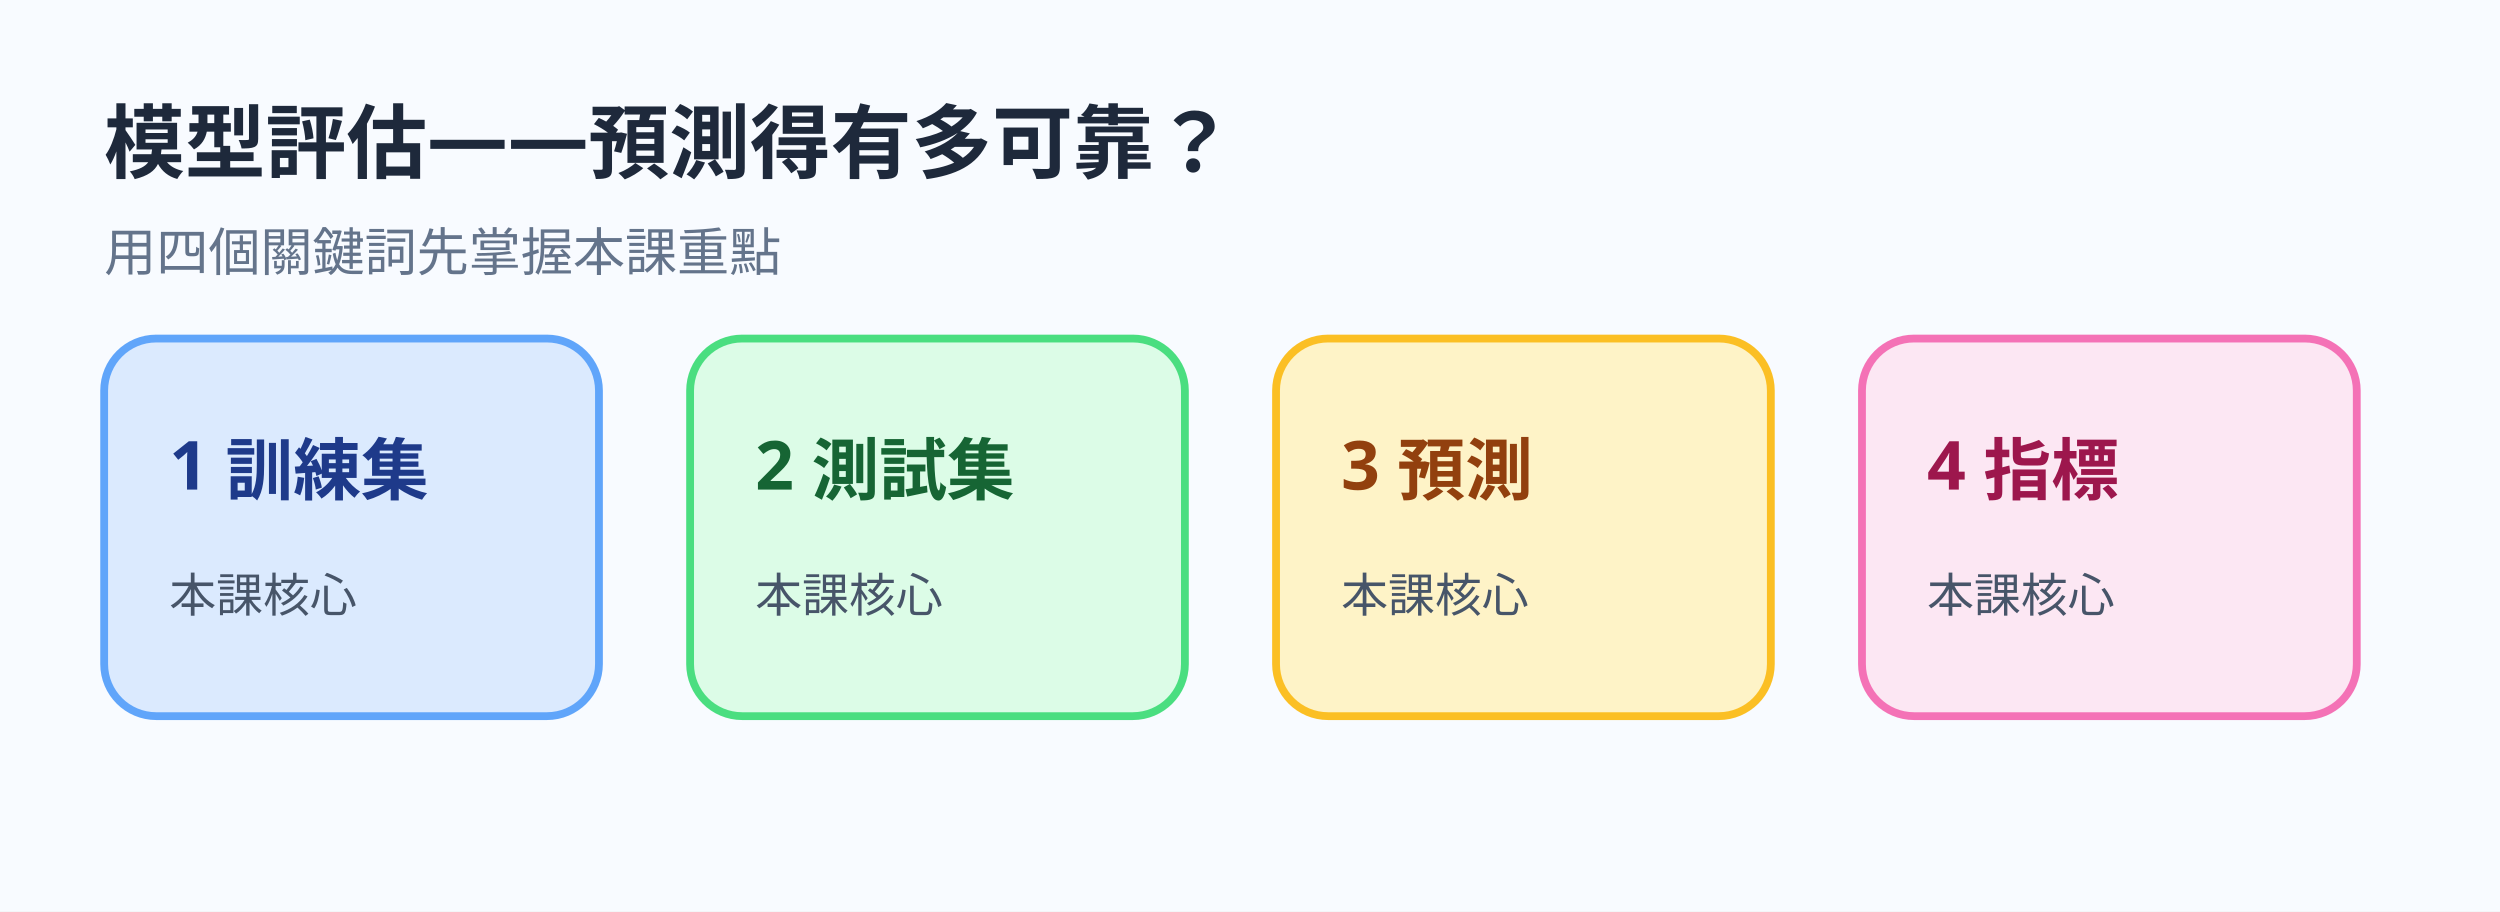
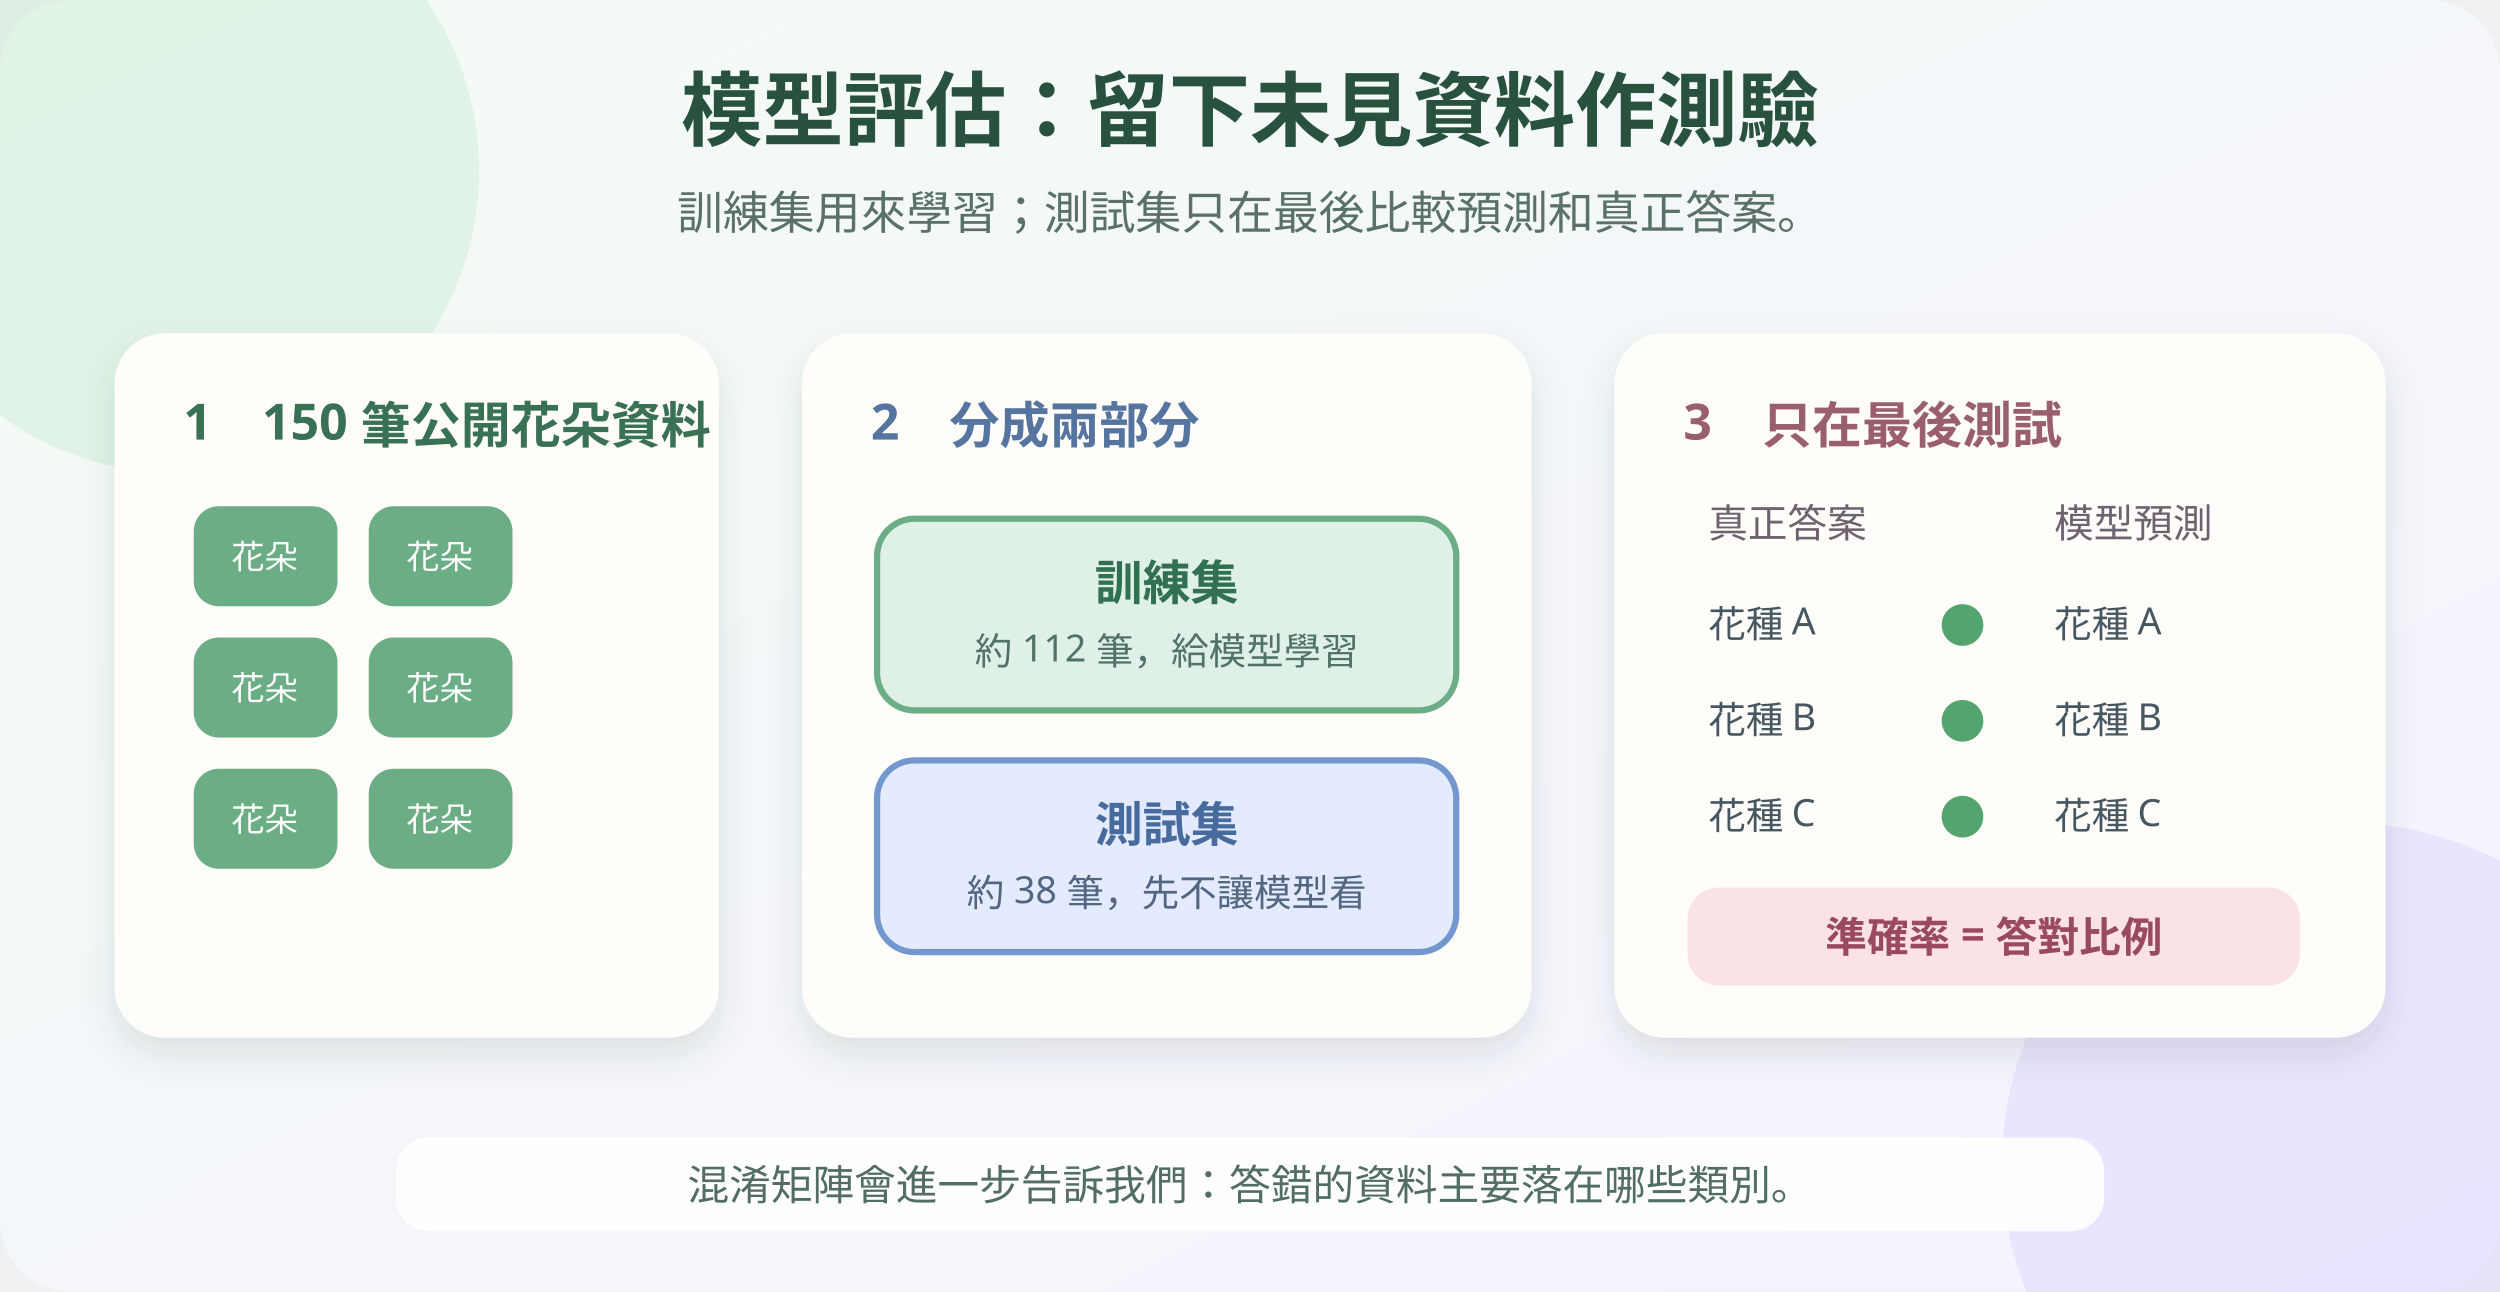
- <svg xmlns="http://www.w3.org/2000/svg" viewBox="0 0 960 350" role="img" aria-labelledby="title desc">
-   <rect width="960" height="350" fill="#f8fbff" />
-   <text x="40" y="66" font-family="system-ui,sans-serif" font-size="31" font-weight="700" fill="#1e293b">模型評估——預測得有多可靠？</text>
-   <text x="40" y="104" font-family="system-ui,sans-serif" font-size="20" fill="#64748b">用四個關鍵詞先掌握本課重點</text>
-   <rect x="40" y="130" width="190" height="145" rx="20" fill="#dbeafe" stroke="#60a5fa" stroke-width="3" />
-   <text x="65" y="188" font-family="system-ui,sans-serif" font-size="26" font-weight="700" fill="#1e3a8a">1 訓練集</text>
-   <text x="65" y="235" font-family="system-ui,sans-serif" font-size="18" fill="#475569">本課核心</text>
-   <rect x="265" y="130" width="190" height="145" rx="20" fill="#dcfce7" stroke="#4ade80" stroke-width="3" />
-   <text x="290" y="188" font-family="system-ui,sans-serif" font-size="26" font-weight="700" fill="#166534">2 測試集</text>
-   <text x="290" y="235" font-family="system-ui,sans-serif" font-size="18" fill="#475569">本課核心</text>
-   <rect x="490" y="130" width="190" height="145" rx="20" fill="#fef3c7" stroke="#fbbf24" stroke-width="3" />
-   <text x="515" y="188" font-family="system-ui,sans-serif" font-size="26" font-weight="700" fill="#92400e">3 預測</text>
-   <text x="515" y="235" font-family="system-ui,sans-serif" font-size="18" fill="#475569">本課核心</text>
-   <rect x="715" y="130" width="190" height="145" rx="20" fill="#fce7f3" stroke="#f472b6" stroke-width="3" />
-   <text x="740" y="188" font-family="system-ui,sans-serif" font-size="26" font-weight="700" fill="#9d174d">4 指標</text>
-   <text x="740" y="235" font-family="system-ui,sans-serif" font-size="18" fill="#475569">本課核心</text>
+ <svg xmlns="http://www.w3.org/2000/svg" width="1200" height="620" viewBox="0 0 1200 620" role="img" aria-labelledby="title desc">
+   <defs>
+     <linearGradient id="bg" x1="0" y1="0" x2="1" y2="1">
+       <stop stop-color="#f4fbf4" />
+       <stop offset="1" stop-color="#f5f2ff" />
+     </linearGradient>
+     <filter id="s" x="-15%" y="-20%" width="130%" height="150%">
+       <feDropShadow dx="0" dy="8" stdDeviation="8" flood-color="#315743" flood-opacity=".13" />
+     </filter>
+   </defs>
+   <rect width="1200" height="620" rx="34" fill="url(#bg)" />
+   <circle cx="85" cy="82" r="145" fill="#ccebd4" opacity=".47" />
+   <circle cx="1125" cy="559" r="164" fill="#ded3ff" opacity=".47" />
+   <text x="600" y="67" text-anchor="middle" font-family="'Microsoft JhengHei','Noto Sans TC',sans-serif" font-size="39" font-weight="700" fill="#28513e">模型評估：留下未見資料作測驗</text>
+   <text x="600" y="110" text-anchor="middle" font-family="'Microsoft JhengHei','Noto Sans TC',sans-serif" font-size="22" fill="#597167">訓練集用來學習；測試集只在最後比較預測和真正答案。</text>
+   <g filter="url(#s)">
+     <rect x="55" y="160" width="290" height="338" rx="24" fill="#fffdf9" />
+     <rect x="385" y="160" width="350" height="338" rx="24" fill="#fffdf9" />
+     <rect x="775" y="160" width="370" height="338" rx="24" fill="#fffdf9" />
+   </g>
+   <g font-family="'Microsoft JhengHei','Noto Sans TC',sans-serif" font-weight="700">
+     <text x="88" y="211" font-size="24" fill="#397154">1　150 筆公開花朵資料</text>
+     <text x="418" y="211" font-size="24" fill="#5574a0">2　分成兩部分</text>
+     <text x="808" y="211" font-size="24" fill="#9a5f6f">3　只在最後測試</text>
+   </g>
+   <g fill="#6bad84">
+     <rect x="93" y="243" width="69" height="48" rx="12" />
+     <rect x="177" y="243" width="69" height="48" rx="12" />
+     <rect x="93" y="306" width="69" height="48" rx="12" />
+     <rect x="177" y="306" width="69" height="48" rx="12" />
+     <rect x="93" y="369" width="69" height="48" rx="12" />
+     <rect x="177" y="369" width="69" height="48" rx="12" />
+   </g>
+   <g fill="#fff" font-family="'Microsoft JhengHei','Noto Sans TC',sans-serif" font-size="16" text-anchor="middle">
+     <text x="127" y="273">花朵</text>
+     <text x="211" y="273">花朵</text>
+     <text x="127" y="336">花朵</text>
+     <text x="211" y="336">花朵</text>
+     <text x="127" y="399">花朵</text>
+     <text x="211" y="399">花朵</text>
+   </g>
+   <rect x="421" y="249" width="278" height="92" rx="18" fill="#dff0e6" stroke="#6bad84" stroke-width="3" />
+   <text x="560" y="288" text-anchor="middle" font-family="'Microsoft JhengHei','Noto Sans TC',sans-serif" font-size="23" font-weight="700" fill="#327052">訓練集</text>
+   <text x="560" y="319" text-anchor="middle" font-family="'Microsoft JhengHei','Noto Sans TC',sans-serif" font-size="18" fill="#507366">約 112 筆，給模型學習</text>
+   <rect x="421" y="365" width="278" height="92" rx="18" fill="#e4eaff" stroke="#7397cf" stroke-width="3" />
+   <text x="560" y="404" text-anchor="middle" font-family="'Microsoft JhengHei','Noto Sans TC',sans-serif" font-size="23" font-weight="700" fill="#466b9c">測試集</text>
+   <text x="560" y="435" text-anchor="middle" font-family="'Microsoft JhengHei','Noto Sans TC',sans-serif" font-size="18" fill="#52677f">約 38 筆，先不讓模型看</text>
+   <g font-family="'Microsoft JhengHei','Noto Sans TC',sans-serif">
+     <text x="820" y="258" font-size="19" fill="#6e6270">真正答案</text>
+     <text x="986" y="258" font-size="19" fill="#6e6270">模型預測</text>
+     <g font-size="18" fill="#465761">
+       <text x="820" y="306">花種 A</text>
+       <text x="820" y="352">花種 B</text>
+       <text x="820" y="398">花種 C</text>
+       <text x="986" y="306">花種 A</text>
+       <text x="986" y="352">花種 B</text>
+       <text x="986" y="398">花種 C</text>
+     </g>
+     <g fill="#54a470">
+       <circle cx="942" cy="300" r="10" />
+       <circle cx="942" cy="346" r="10" />
+       <circle cx="942" cy="392" r="10" />
+     </g>
+   </g>
+   <rect x="810" y="426" width="294" height="47" rx="15" fill="#fae2e7" />
+   <text x="957" y="457" text-anchor="middle" font-family="'Microsoft JhengHei','Noto Sans TC',sans-serif" font-size="20" font-weight="700" fill="#9a4a60">準確率 = 答對比例</text>
+   <rect x="190" y="546" width="820" height="45" rx="16" fill="#fff" opacity=".88" />
+   <text x="600" y="576" text-anchor="middle" font-family="'Microsoft JhengHei','Noto Sans TC',sans-serif" font-size="20" fill="#526e62">混淆矩陣會進一步告訴我們：答錯的資料主要落在哪些類別。</text>
</svg>
